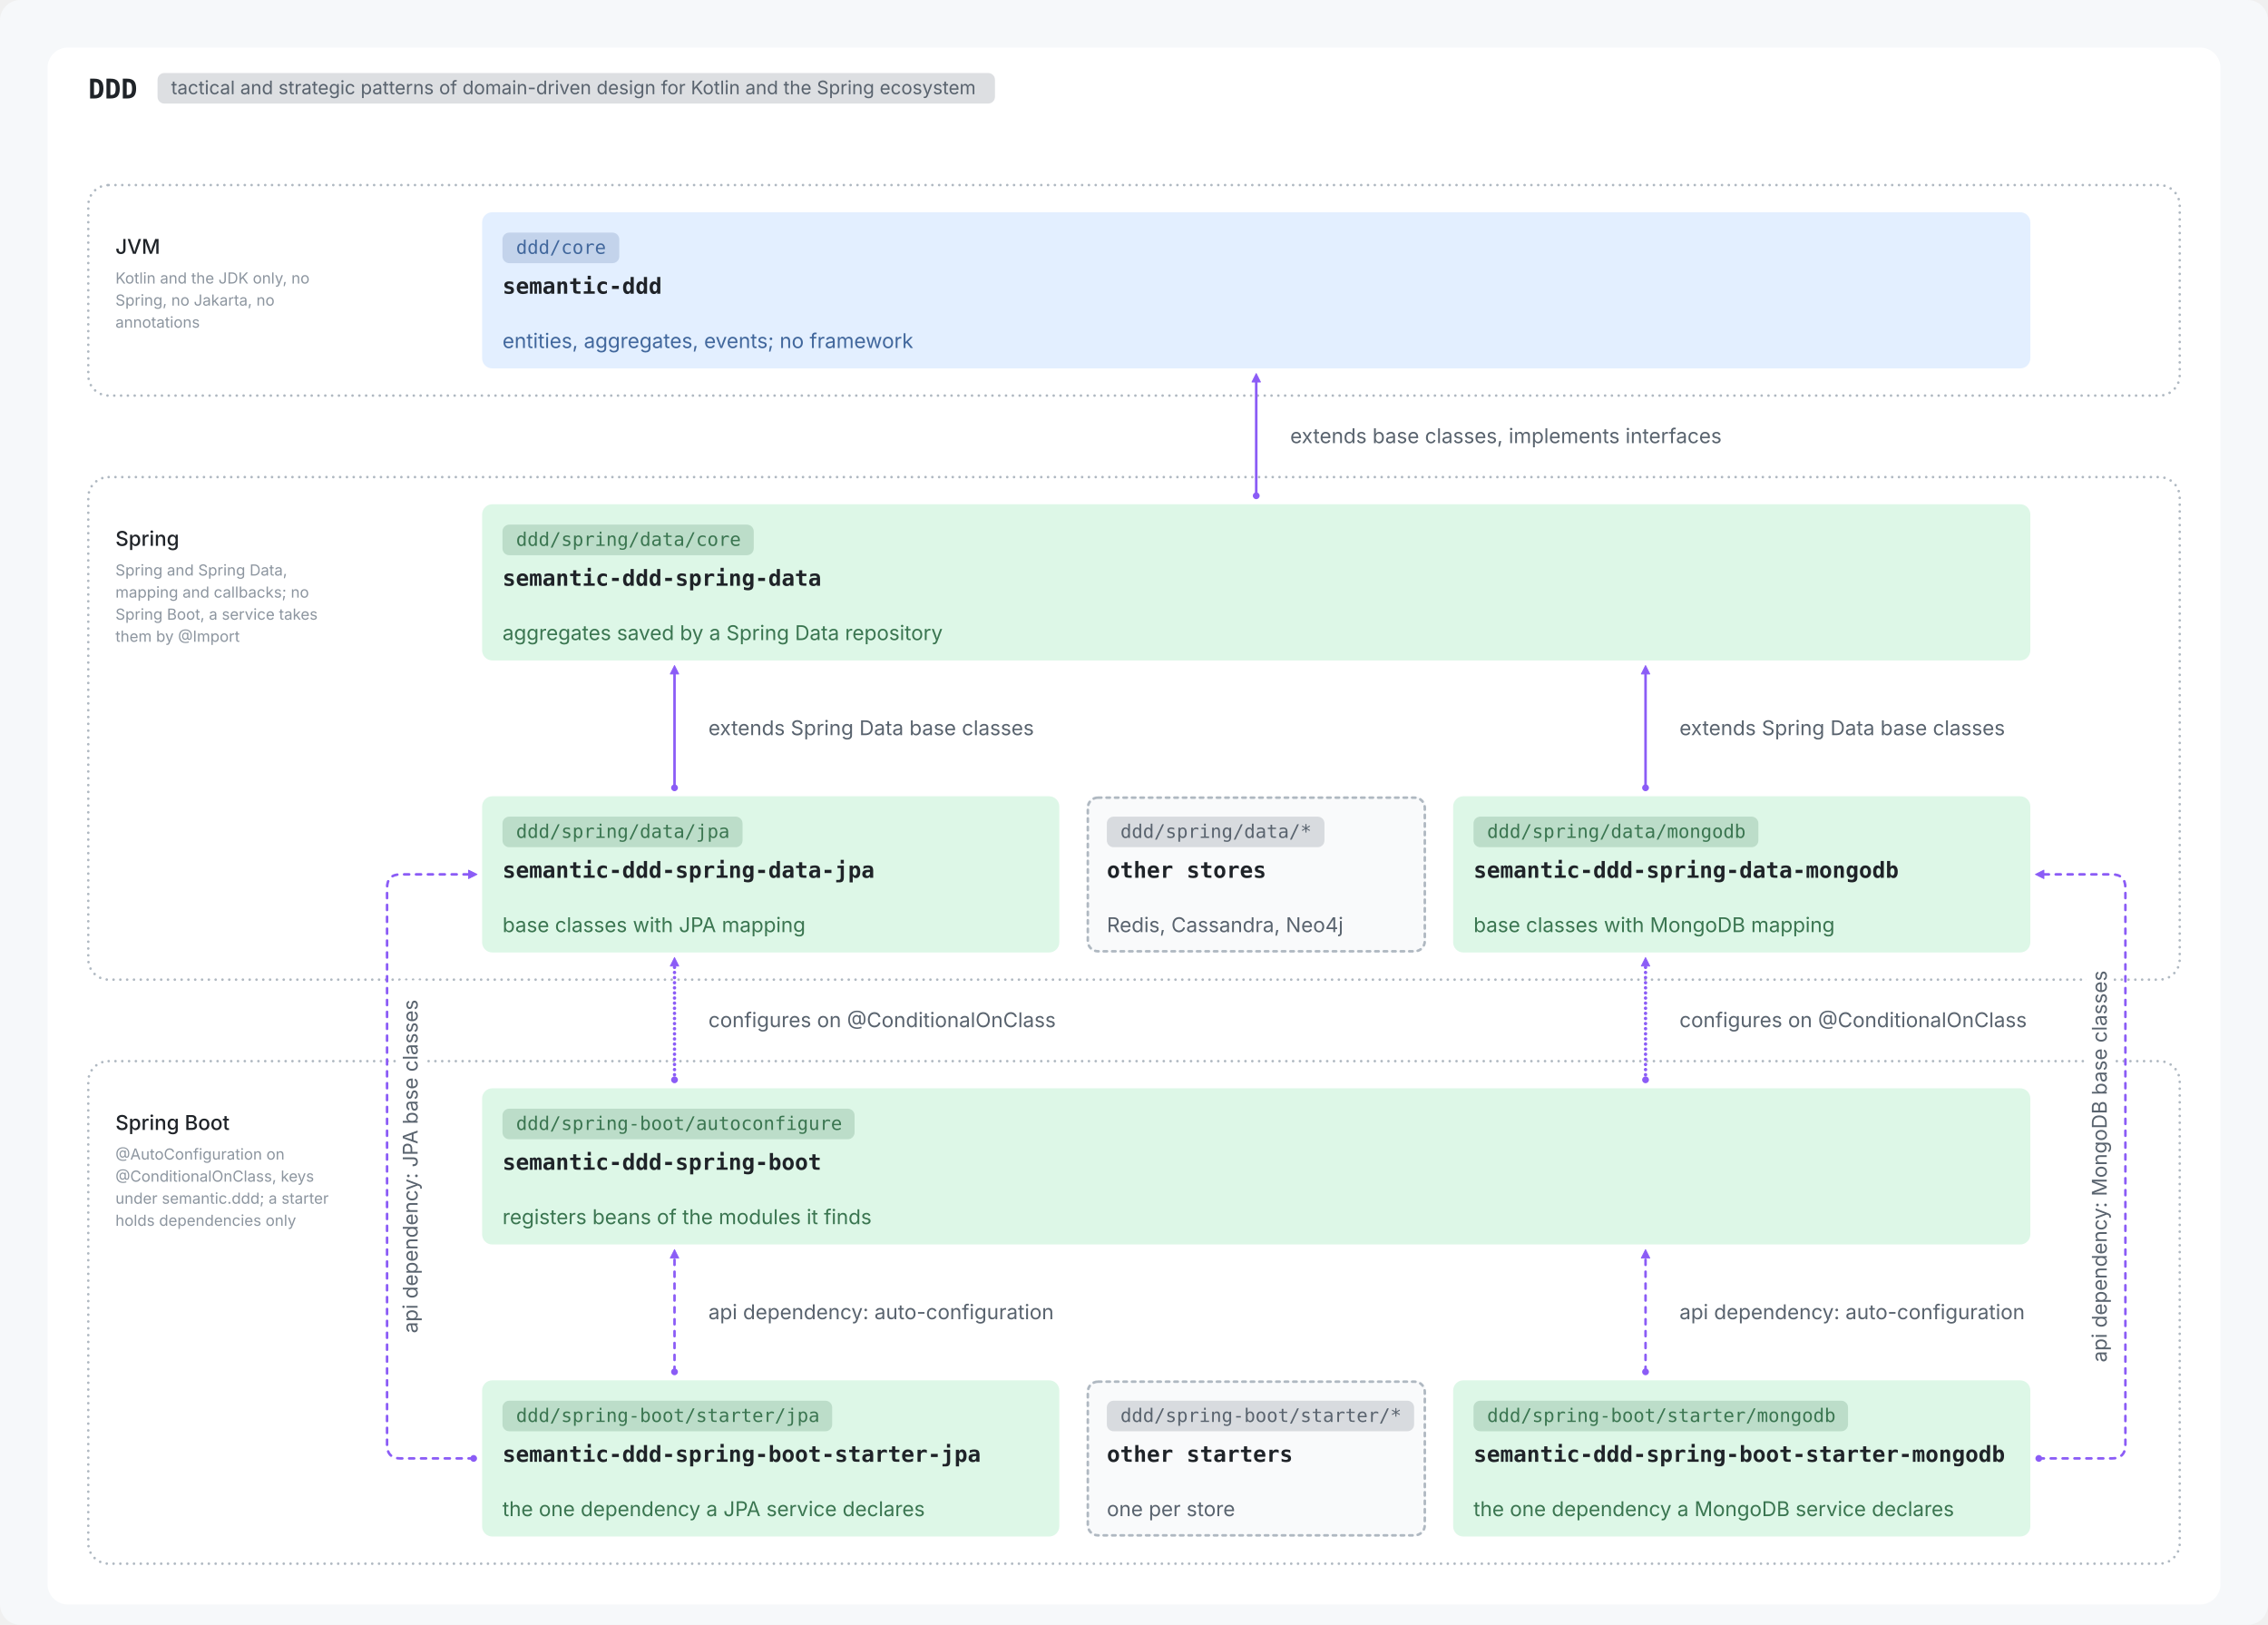
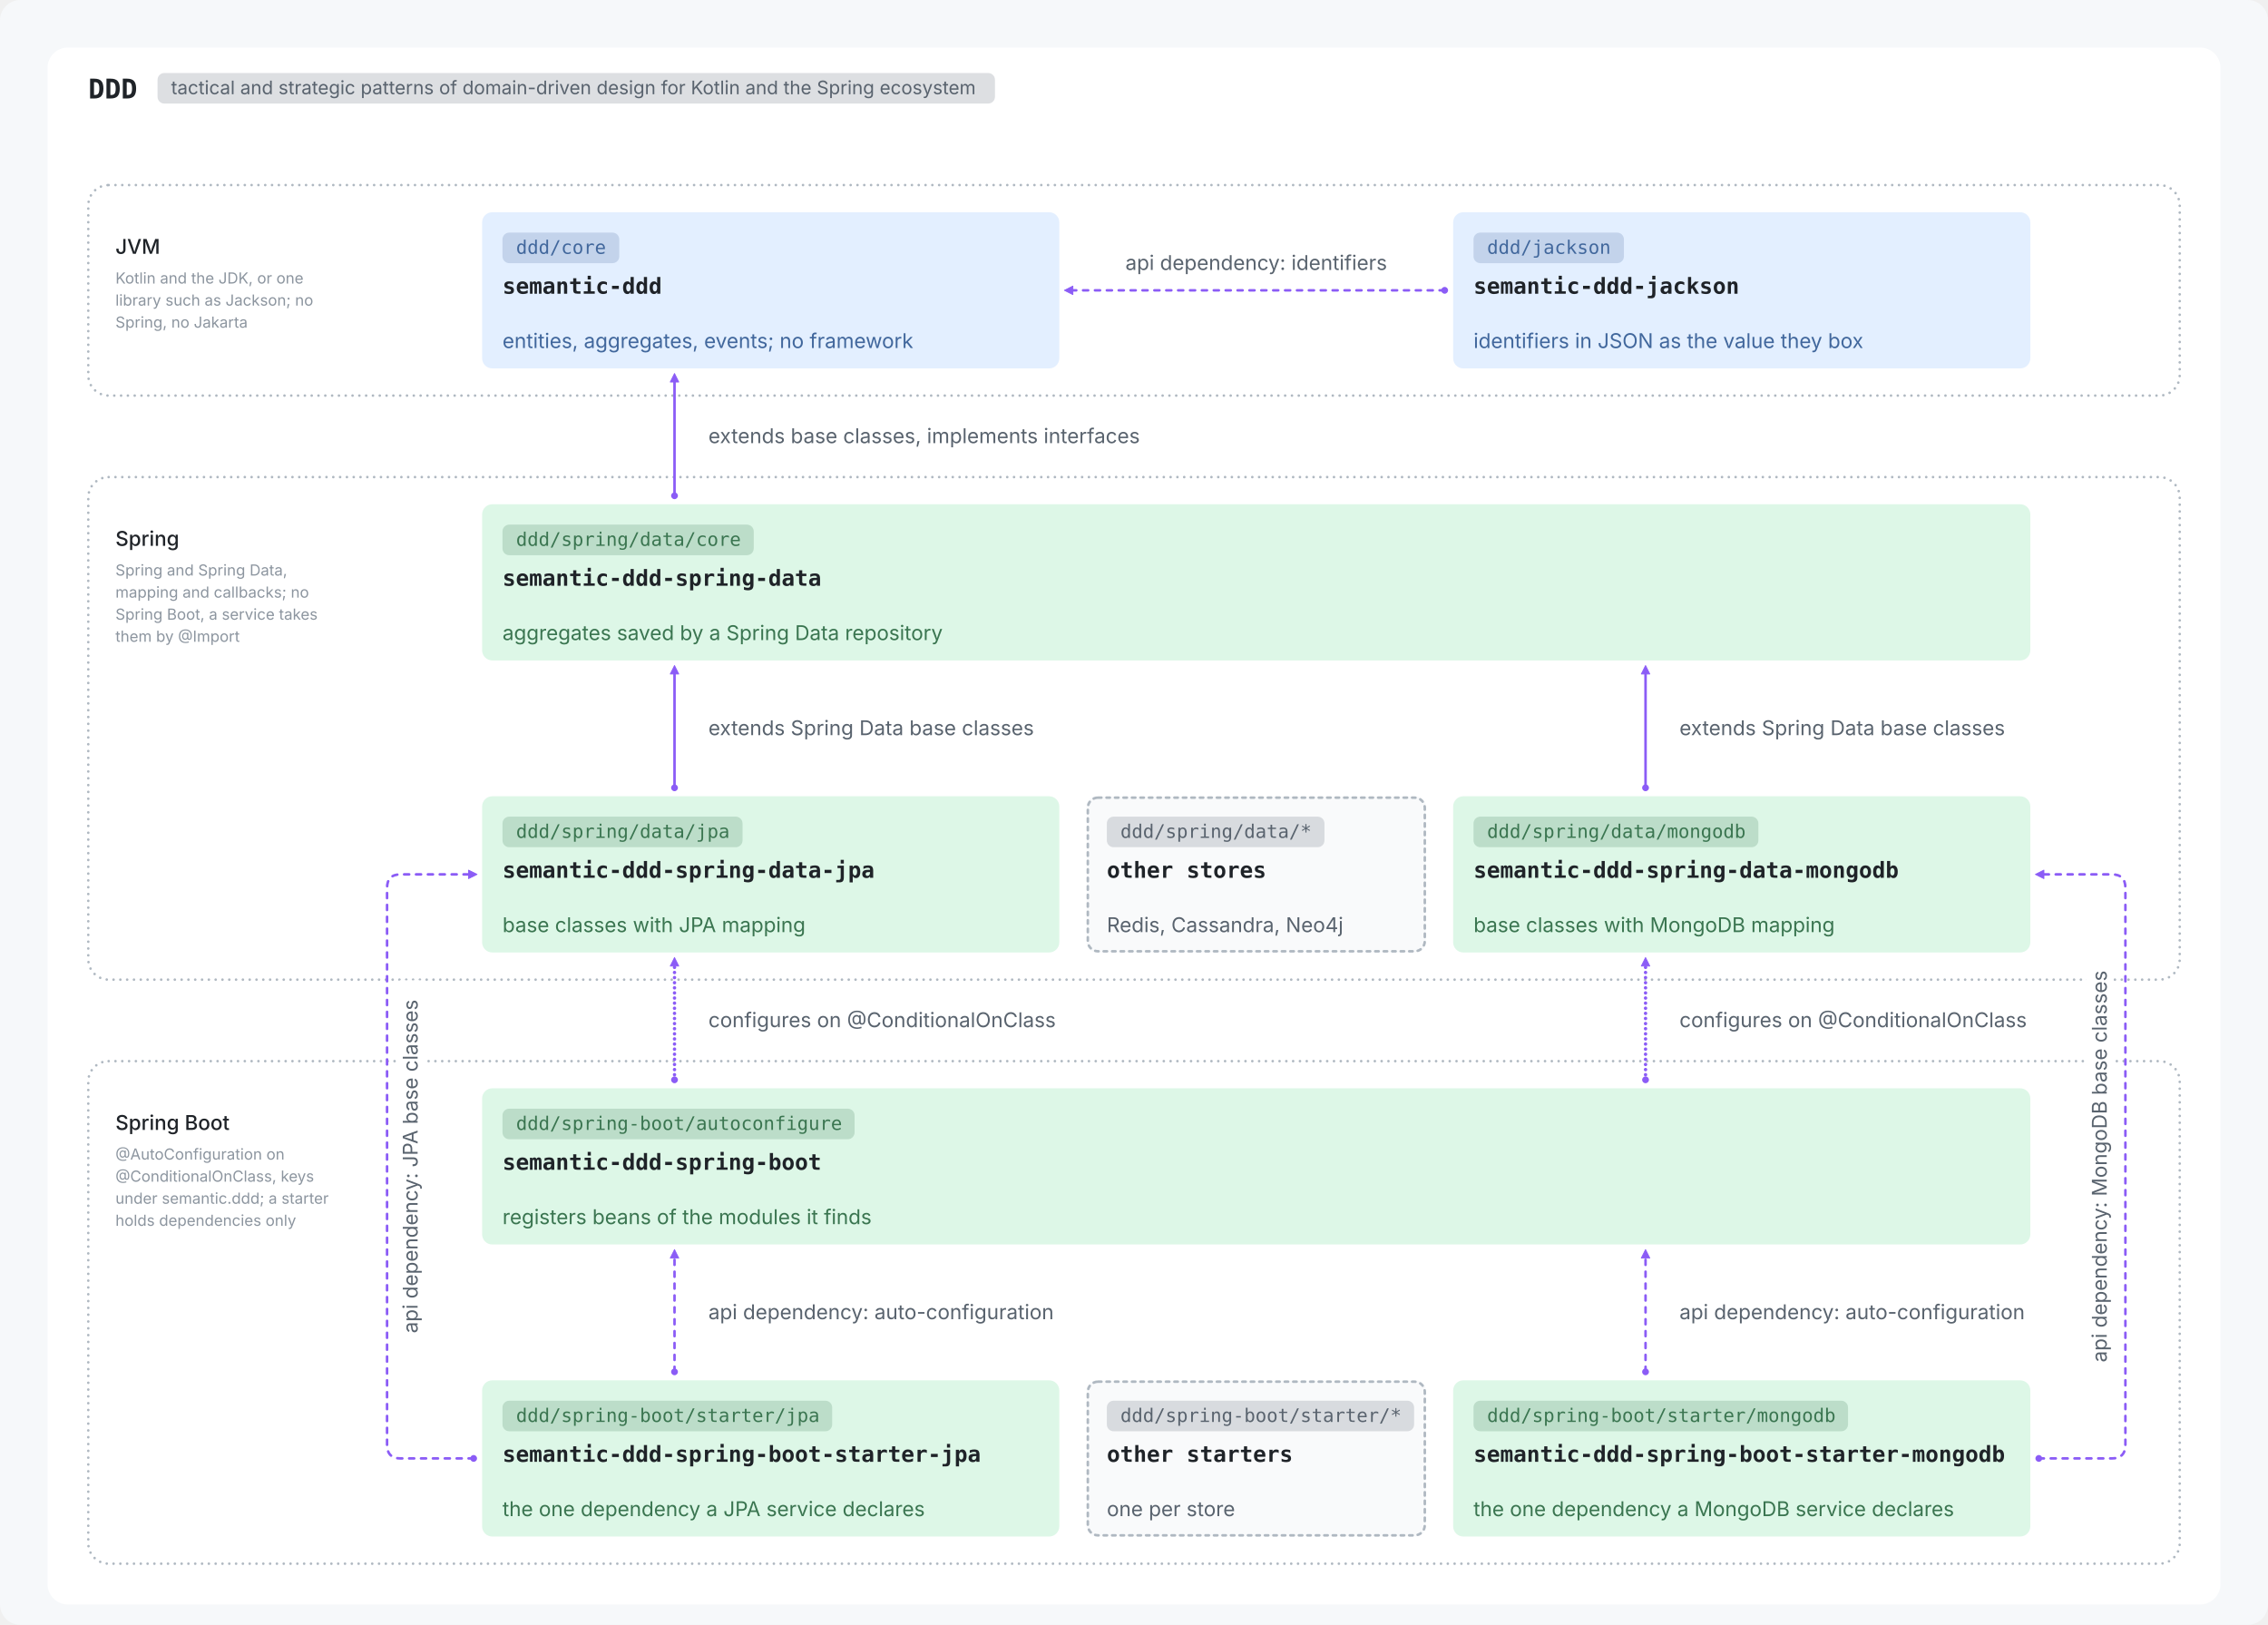
<svg xmlns="http://www.w3.org/2000/svg" viewBox="0 0 1336 957" width="1336" height="957" role="img">
  <rect width="1336" height="957" rx="12" fill="#F6F8FA" />
  <g transform="translate(12,12)">
    <rect x="16.0" y="16.0" width="1280.0" height="917.0" rx="12" fill="#FFFFFF" />
    <text x="40.0" y="46.0" font-family="ui-monospace, SFMono-Regular, 'SF Mono', Menlo, Consolas, monospace" font-size="16" font-weight="600" fill="#1F2328" text-anchor="start">DDD</text>
    <rect x="80.8" y="31.0" width="493.3" height="18" rx="4" fill="#59636E" fill-opacity="0.2" />
    <text x="88.8" y="43.5" font-family="-apple-system, BlinkMacSystemFont, 'Segoe UI', Inter, Helvetica, Arial, sans-serif" font-size="11" font-weight="400" fill="#59636E" text-anchor="start">tactical and strategic patterns of domain-driven design for Kotlin and the Spring ecosystem</text>
    <rect x="40" y="97" width="1232" height="124" rx="12" fill="none" stroke="#AFB8C1" stroke-width="1.5" stroke-linecap="round" stroke-dasharray="0.01 4" />
    <text x="56.0" y="137.5" font-family="-apple-system, BlinkMacSystemFont, 'Segoe UI', Inter, Helvetica, Arial, sans-serif" font-size="12" font-weight="500" fill="#1F2328" text-anchor="start">JVM</text>
-     <text x="56.0" y="155.0" font-family="-apple-system, BlinkMacSystemFont, 'Segoe UI', Inter, Helvetica, Arial, sans-serif" font-size="9" font-weight="400" fill="#8C959F" text-anchor="start">Kotlin and the JDK only, no</text>
-     <text x="56.0" y="168.0" font-family="-apple-system, BlinkMacSystemFont, 'Segoe UI', Inter, Helvetica, Arial, sans-serif" font-size="9" font-weight="400" fill="#8C959F" text-anchor="start">Spring, no Jakarta, no</text>
-     <text x="56.0" y="181.0" font-family="-apple-system, BlinkMacSystemFont, 'Segoe UI', Inter, Helvetica, Arial, sans-serif" font-size="9" font-weight="400" fill="#8C959F" text-anchor="start">annotations</text>
+     <text x="56.0" y="155.0" font-family="-apple-system, BlinkMacSystemFont, 'Segoe UI', Inter, Helvetica, Arial, sans-serif" font-size="9" font-weight="400" fill="#8C959F" text-anchor="start">Kotlin and the JDK, or one</text>
+     <text x="56.0" y="168.0" font-family="-apple-system, BlinkMacSystemFont, 'Segoe UI', Inter, Helvetica, Arial, sans-serif" font-size="9" font-weight="400" fill="#8C959F" text-anchor="start">library such as Jackson; no</text>
+     <text x="56.0" y="181.0" font-family="-apple-system, BlinkMacSystemFont, 'Segoe UI', Inter, Helvetica, Arial, sans-serif" font-size="9" font-weight="400" fill="#8C959F" text-anchor="start">Spring, no Jakarta</text>
    <rect x="40" y="269" width="1232" height="296" rx="12" fill="none" stroke="#AFB8C1" stroke-width="1.5" stroke-linecap="round" stroke-dasharray="0.01 4" />
    <text x="56.0" y="309.5" font-family="-apple-system, BlinkMacSystemFont, 'Segoe UI', Inter, Helvetica, Arial, sans-serif" font-size="12" font-weight="500" fill="#1F2328" text-anchor="start">Spring</text>
    <text x="56.0" y="327.0" font-family="-apple-system, BlinkMacSystemFont, 'Segoe UI', Inter, Helvetica, Arial, sans-serif" font-size="9" font-weight="400" fill="#8C959F" text-anchor="start">Spring and Spring Data,</text>
    <text x="56.0" y="340.0" font-family="-apple-system, BlinkMacSystemFont, 'Segoe UI', Inter, Helvetica, Arial, sans-serif" font-size="9" font-weight="400" fill="#8C959F" text-anchor="start">mapping and callbacks; no</text>
    <text x="56.0" y="353.0" font-family="-apple-system, BlinkMacSystemFont, 'Segoe UI', Inter, Helvetica, Arial, sans-serif" font-size="9" font-weight="400" fill="#8C959F" text-anchor="start">Spring Boot, a service takes</text>
    <text x="56.0" y="366.0" font-family="-apple-system, BlinkMacSystemFont, 'Segoe UI', Inter, Helvetica, Arial, sans-serif" font-size="9" font-weight="400" fill="#8C959F" text-anchor="start">them by @Import</text>
    <rect x="40" y="613" width="1232" height="296" rx="12" fill="none" stroke="#AFB8C1" stroke-width="1.5" stroke-linecap="round" stroke-dasharray="0.01 4" />
    <text x="56.0" y="653.5" font-family="-apple-system, BlinkMacSystemFont, 'Segoe UI', Inter, Helvetica, Arial, sans-serif" font-size="12" font-weight="500" fill="#1F2328" text-anchor="start">Spring Boot</text>
    <text x="56.0" y="671.0" font-family="-apple-system, BlinkMacSystemFont, 'Segoe UI', Inter, Helvetica, Arial, sans-serif" font-size="9" font-weight="400" fill="#8C959F" text-anchor="start">@AutoConfiguration on</text>
    <text x="56.0" y="684.0" font-family="-apple-system, BlinkMacSystemFont, 'Segoe UI', Inter, Helvetica, Arial, sans-serif" font-size="9" font-weight="400" fill="#8C959F" text-anchor="start">@ConditionalOnClass, keys</text>
    <text x="56.0" y="697.0" font-family="-apple-system, BlinkMacSystemFont, 'Segoe UI', Inter, Helvetica, Arial, sans-serif" font-size="9" font-weight="400" fill="#8C959F" text-anchor="start">under semantic.ddd; a starter</text>
    <text x="56.0" y="710.0" font-family="-apple-system, BlinkMacSystemFont, 'Segoe UI', Inter, Helvetica, Arial, sans-serif" font-size="9" font-weight="400" fill="#8C959F" text-anchor="start">holds dependencies only</text>
-     <rect x="272.0" y="113.0" width="912.0" height="92.0" rx="6" fill="#E3EFFF" />
+     <rect x="272.0" y="113.0" width="340.0" height="92.0" rx="6" fill="#E3EFFF" />
    <rect x="284.0" y="125.0" width="68.8" height="18" rx="4" fill="#41679C" fill-opacity="0.2" />
    <text x="292.0" y="137.5" font-family="ui-monospace, SFMono-Regular, 'SF Mono', Menlo, Consolas, monospace" font-size="11" font-weight="400" fill="#41679C" text-anchor="start">ddd/core</text>
    <text x="284.0" y="161.0" font-family="ui-monospace, SFMono-Regular, 'SF Mono', Menlo, Consolas, monospace" font-size="13" font-weight="600" fill="#1F2328" text-anchor="start">semantic-ddd</text>
    <text x="284.0" y="193.0" font-family="-apple-system, BlinkMacSystemFont, 'Segoe UI', Inter, Helvetica, Arial, sans-serif" font-size="12" font-weight="400" fill="#41679C" text-anchor="start">entities, aggregates, events; no framework</text>
+     <rect x="844.0" y="113.0" width="340.0" height="92.0" rx="6" fill="#E3EFFF" />
+     <rect x="856.0" y="125.0" width="88.6" height="18" rx="4" fill="#41679C" fill-opacity="0.2" />
+     <text x="864.0" y="137.5" font-family="ui-monospace, SFMono-Regular, 'SF Mono', Menlo, Consolas, monospace" font-size="11" font-weight="400" fill="#41679C" text-anchor="start">ddd/jackson</text>
+     <text x="856.0" y="161.0" font-family="ui-monospace, SFMono-Regular, 'SF Mono', Menlo, Consolas, monospace" font-size="13" font-weight="600" fill="#1F2328" text-anchor="start">semantic-ddd-jackson</text>
+     <text x="856.0" y="193.0" font-family="-apple-system, BlinkMacSystemFont, 'Segoe UI', Inter, Helvetica, Arial, sans-serif" font-size="12" font-weight="400" fill="#41679C" text-anchor="start">identifiers in JSON as the value they box</text>
    <rect x="272.0" y="285.0" width="912.0" height="92.0" rx="6" fill="#DDF7E7" />
    <rect x="284.0" y="297.0" width="148.0" height="18" rx="4" fill="#3A7550" fill-opacity="0.2" />
    <text x="292.0" y="309.5" font-family="ui-monospace, SFMono-Regular, 'SF Mono', Menlo, Consolas, monospace" font-size="11" font-weight="400" fill="#3A7550" text-anchor="start">ddd/spring/data/core</text>
    <text x="284.0" y="333.0" font-family="ui-monospace, SFMono-Regular, 'SF Mono', Menlo, Consolas, monospace" font-size="13" font-weight="600" fill="#1F2328" text-anchor="start">semantic-ddd-spring-data</text>
    <text x="284.0" y="365.0" font-family="-apple-system, BlinkMacSystemFont, 'Segoe UI', Inter, Helvetica, Arial, sans-serif" font-size="12" font-weight="400" fill="#3A7550" text-anchor="start">aggregates saved by a Spring Data repository</text>
    <rect x="272.0" y="457.0" width="340.0" height="92.0" rx="6" fill="#DDF7E7" />
    <rect x="284.0" y="469.0" width="141.4" height="18" rx="4" fill="#3A7550" fill-opacity="0.2" />
    <text x="292.0" y="481.5" font-family="ui-monospace, SFMono-Regular, 'SF Mono', Menlo, Consolas, monospace" font-size="11" font-weight="400" fill="#3A7550" text-anchor="start">ddd/spring/data/jpa</text>
    <text x="284.0" y="505.0" font-family="ui-monospace, SFMono-Regular, 'SF Mono', Menlo, Consolas, monospace" font-size="13" font-weight="600" fill="#1F2328" text-anchor="start">semantic-ddd-spring-data-jpa</text>
    <text x="284.0" y="537.0" font-family="-apple-system, BlinkMacSystemFont, 'Segoe UI', Inter, Helvetica, Arial, sans-serif" font-size="12" font-weight="400" fill="#3A7550" text-anchor="start">base classes with JPA mapping</text>
    <rect x="844.0" y="457.0" width="340.0" height="92.0" rx="6" fill="#DDF7E7" />
    <rect x="856.0" y="469.0" width="167.8" height="18" rx="4" fill="#3A7550" fill-opacity="0.2" />
    <text x="864.0" y="481.5" font-family="ui-monospace, SFMono-Regular, 'SF Mono', Menlo, Consolas, monospace" font-size="11" font-weight="400" fill="#3A7550" text-anchor="start">ddd/spring/data/mongodb</text>
    <text x="856.0" y="505.0" font-family="ui-monospace, SFMono-Regular, 'SF Mono', Menlo, Consolas, monospace" font-size="13" font-weight="600" fill="#1F2328" text-anchor="start">semantic-ddd-spring-data-mongodb</text>
    <text x="856.0" y="537.0" font-family="-apple-system, BlinkMacSystemFont, 'Segoe UI', Inter, Helvetica, Arial, sans-serif" font-size="12" font-weight="400" fill="#3A7550" text-anchor="start">base classes with MongoDB mapping</text>
    <rect x="272.0" y="629.0" width="912.0" height="92.0" rx="6" fill="#DDF7E7" />
    <rect x="284.0" y="641.0" width="207.4" height="18" rx="4" fill="#3A7550" fill-opacity="0.2" />
    <text x="292.0" y="653.5" font-family="ui-monospace, SFMono-Regular, 'SF Mono', Menlo, Consolas, monospace" font-size="11" font-weight="400" fill="#3A7550" text-anchor="start">ddd/spring-boot/autoconfigure</text>
    <text x="284.0" y="677.0" font-family="ui-monospace, SFMono-Regular, 'SF Mono', Menlo, Consolas, monospace" font-size="13" font-weight="600" fill="#1F2328" text-anchor="start">semantic-ddd-spring-boot</text>
    <text x="284.0" y="709.0" font-family="-apple-system, BlinkMacSystemFont, 'Segoe UI', Inter, Helvetica, Arial, sans-serif" font-size="12" font-weight="400" fill="#3A7550" text-anchor="start">registers beans of the modules it finds</text>
    <rect x="272.0" y="801.0" width="340.0" height="92.0" rx="6" fill="#DDF7E7" />
    <rect x="284.0" y="813.0" width="194.2" height="18" rx="4" fill="#3A7550" fill-opacity="0.2" />
    <text x="292.0" y="825.5" font-family="ui-monospace, SFMono-Regular, 'SF Mono', Menlo, Consolas, monospace" font-size="11" font-weight="400" fill="#3A7550" text-anchor="start">ddd/spring-boot/starter/jpa</text>
    <text x="284.0" y="849.0" font-family="ui-monospace, SFMono-Regular, 'SF Mono', Menlo, Consolas, monospace" font-size="13" font-weight="600" fill="#1F2328" text-anchor="start">semantic-ddd-spring-boot-starter-jpa</text>
    <text x="284.0" y="881.0" font-family="-apple-system, BlinkMacSystemFont, 'Segoe UI', Inter, Helvetica, Arial, sans-serif" font-size="12" font-weight="400" fill="#3A7550" text-anchor="start">the one dependency a JPA service declares</text>
    <rect x="844.0" y="801.0" width="340.0" height="92.0" rx="6" fill="#DDF7E7" />
    <rect x="856.0" y="813.0" width="220.6" height="18" rx="4" fill="#3A7550" fill-opacity="0.2" />
    <text x="864.0" y="825.5" font-family="ui-monospace, SFMono-Regular, 'SF Mono', Menlo, Consolas, monospace" font-size="11" font-weight="400" fill="#3A7550" text-anchor="start">ddd/spring-boot/starter/mongodb</text>
    <text x="856.0" y="849.0" font-family="ui-monospace, SFMono-Regular, 'SF Mono', Menlo, Consolas, monospace" font-size="13" font-weight="600" fill="#1F2328" text-anchor="start">semantic-ddd-spring-boot-starter-mongodb</text>
    <text x="856.0" y="881.0" font-family="-apple-system, BlinkMacSystemFont, 'Segoe UI', Inter, Helvetica, Arial, sans-serif" font-size="12" font-weight="400" fill="#3A7550" text-anchor="start">the one dependency a MongoDB service declares</text>
    <rect x="628.0" y="457.0" width="200.0" height="92.0" rx="6" fill="#F9FAFB" />
    <rect x="640.0" y="469.0" width="128.2" height="18" rx="4" fill="#59636E" fill-opacity="0.2" />
    <text x="648.0" y="481.5" font-family="ui-monospace, SFMono-Regular, 'SF Mono', Menlo, Consolas, monospace" font-size="11" font-weight="400" fill="#59636E" text-anchor="start">ddd/spring/data/*</text>
    <text x="640.0" y="505.0" font-family="ui-monospace, SFMono-Regular, 'SF Mono', Menlo, Consolas, monospace" font-size="13" font-weight="600" fill="#1F2328" text-anchor="start">other stores</text>
    <text x="640.0" y="537.0" font-family="-apple-system, BlinkMacSystemFont, 'Segoe UI', Inter, Helvetica, Arial, sans-serif" font-size="12" font-weight="400" fill="#59636E" text-anchor="start">Redis, Cassandra, Neo4j</text>
    <rect x="628.8" y="457.8" width="198.5" height="90.5" rx="6" fill="none" stroke="#AFB8C1" stroke-width="1.5" stroke-dasharray="2 3" stroke-linecap="round" />
    <rect x="628.0" y="801.0" width="200.0" height="92.0" rx="6" fill="#F9FAFB" />
    <rect x="640.0" y="813.0" width="181.0" height="18" rx="4" fill="#59636E" fill-opacity="0.2" />
    <text x="648.0" y="825.5" font-family="ui-monospace, SFMono-Regular, 'SF Mono', Menlo, Consolas, monospace" font-size="11" font-weight="400" fill="#59636E" text-anchor="start">ddd/spring-boot/starter/*</text>
    <text x="640.0" y="849.0" font-family="ui-monospace, SFMono-Regular, 'SF Mono', Menlo, Consolas, monospace" font-size="13" font-weight="600" fill="#1F2328" text-anchor="start">other starters</text>
    <text x="640.0" y="881.0" font-family="-apple-system, BlinkMacSystemFont, 'Segoe UI', Inter, Helvetica, Arial, sans-serif" font-size="12" font-weight="400" fill="#59636E" text-anchor="start">one per store</text>
    <rect x="628.8" y="801.8" width="198.5" height="90.5" rx="6" fill="none" stroke="#AFB8C1" stroke-width="1.5" stroke-dasharray="2 3" stroke-linecap="round" />
-     <circle cx="728.0" cy="280" r="2" fill="#8B5CF6" />
-     <path d="M728.0,208 L730.5,213.0 L725.5,213.0 Z" fill="#8B5CF6" stroke="#8B5CF6" stroke-width="0.5" stroke-linejoin="round" />
-     <path d="M728.0,280 L728.0,213" stroke="#8B5CF6" stroke-width="1.5" fill="none" stroke-linecap="round" stroke-linejoin="round" />
+     <circle cx="385.333" cy="280" r="2" fill="#8B5CF6" />
+     <path d="M385.333,208 L387.833,213.0 L382.833,213.0 Z" fill="#8B5CF6" stroke="#8B5CF6" stroke-width="0.5" stroke-linejoin="round" />
+     <path d="M385.333,280 L385.333,213" stroke="#8B5CF6" stroke-width="1.5" fill="none" stroke-linecap="round" stroke-linejoin="round" />
    <circle cx="385.333" cy="452" r="2" fill="#8B5CF6" />
    <path d="M385.333,380 L387.833,385.0 L382.833,385.0 Z" fill="#8B5CF6" stroke="#8B5CF6" stroke-width="0.5" stroke-linejoin="round" />
    <path d="M385.333,452 L385.333,385" stroke="#8B5CF6" stroke-width="1.5" fill="none" stroke-linecap="round" stroke-linejoin="round" />
    <circle cx="957.333" cy="452" r="2" fill="#8B5CF6" />
    <path d="M957.333,380 L959.833,385.0 L954.833,385.0 Z" fill="#8B5CF6" stroke="#8B5CF6" stroke-width="0.5" stroke-linejoin="round" />
    <path d="M957.333,452 L957.333,385" stroke="#8B5CF6" stroke-width="1.5" fill="none" stroke-linecap="round" stroke-linejoin="round" />
    <circle cx="385.333" cy="624" r="2" fill="#8B5CF6" />
    <path d="M385.333,552 L387.833,557.0 L382.833,557.0 Z" fill="#8B5CF6" stroke="#8B5CF6" stroke-width="0.5" stroke-linejoin="round" />
    <path d="M385.333,624 L385.333,557" stroke="#8B5CF6" stroke-width="2" fill="none" stroke-linecap="round" stroke-linejoin="round" stroke-dasharray="0.01 3" />
    <circle cx="957.333" cy="624" r="2" fill="#8B5CF6" />
    <path d="M957.333,552 L959.833,557.0 L954.833,557.0 Z" fill="#8B5CF6" stroke="#8B5CF6" stroke-width="0.5" stroke-linejoin="round" />
    <path d="M957.333,624 L957.333,557" stroke="#8B5CF6" stroke-width="2" fill="none" stroke-linecap="round" stroke-linejoin="round" stroke-dasharray="0.01 3" />
    <circle cx="385.333" cy="796" r="2" fill="#8B5CF6" />
    <path d="M385.333,724 L387.833,729.0 L382.833,729.0 Z" fill="#8B5CF6" stroke="#8B5CF6" stroke-width="0.5" stroke-linejoin="round" />
    <path d="M385.333,796 L385.333,729" stroke="#8B5CF6" stroke-width="1.5" fill="none" stroke-linecap="round" stroke-linejoin="round" stroke-dasharray="3 4" />
    <circle cx="957.333" cy="796" r="2" fill="#8B5CF6" />
    <path d="M957.333,724 L959.833,729.0 L954.833,729.0 Z" fill="#8B5CF6" stroke="#8B5CF6" stroke-width="0.5" stroke-linejoin="round" />
    <path d="M957.333,796 L957.333,729" stroke="#8B5CF6" stroke-width="1.5" fill="none" stroke-linecap="round" stroke-linejoin="round" stroke-dasharray="3 4" />
    <circle cx="267" cy="847.0" r="2" fill="#8B5CF6" />
    <path d="M269,503.0 L264.0,505.5 L264.0,500.5 Z" fill="#8B5CF6" stroke="#8B5CF6" stroke-width="0.5" stroke-linejoin="round" />
    <path d="M267,847.0 L224,847.0 Q216,847.0 216,839.0 L216,511.0 Q216,503.0 224,503.0 L264,503.0" stroke="#8B5CF6" stroke-width="1.5" fill="none" stroke-linecap="round" stroke-linejoin="round" stroke-dasharray="3 4" />
    <circle cx="1189" cy="847.0" r="2" fill="#8B5CF6" />
    <path d="M1187,503.0 L1192.0,500.5 L1192.0,505.5 Z" fill="#8B5CF6" stroke="#8B5CF6" stroke-width="0.5" stroke-linejoin="round" />
    <path d="M1189,847.0 L1232,847.0 Q1240,847.0 1240,839.0 L1240,511.0 Q1240,503.0 1232,503.0 L1192,503.0" stroke="#8B5CF6" stroke-width="1.5" fill="none" stroke-linecap="round" stroke-linejoin="round" stroke-dasharray="3 4" />
-     <text x="748.0" y="249.0" font-family="-apple-system, BlinkMacSystemFont, 'Segoe UI', Inter, Helvetica, Arial, sans-serif" font-size="12" font-weight="400" fill="#59636E" text-anchor="start">extends base classes, implements interfaces</text>
+     <circle cx="839.0" cy="159.0" r="2" fill="#8B5CF6" />
+     <path d="M615.0,159.0 L620.0,156.5 L620.0,161.5 Z" fill="#8B5CF6" stroke="#8B5CF6" stroke-width="0.5" stroke-linejoin="round" />
+     <path d="M839.0,159.0 L620.0,159.0" stroke="#8B5CF6" stroke-width="1.5" fill="none" stroke-linecap="round" stroke-linejoin="round" stroke-dasharray="3 4" />
+     <text x="728.0" y="147.0" font-family="-apple-system, BlinkMacSystemFont, 'Segoe UI', Inter, Helvetica, Arial, sans-serif" font-size="12" font-weight="400" fill="#59636E" text-anchor="middle">api dependency: identifiers</text>
+     <text x="405.3" y="249.0" font-family="-apple-system, BlinkMacSystemFont, 'Segoe UI', Inter, Helvetica, Arial, sans-serif" font-size="12" font-weight="400" fill="#59636E" text-anchor="start">extends base classes, implements interfaces</text>
    <text x="405.3" y="421.0" font-family="-apple-system, BlinkMacSystemFont, 'Segoe UI', Inter, Helvetica, Arial, sans-serif" font-size="12" font-weight="400" fill="#59636E" text-anchor="start">extends Spring Data base classes</text>
    <text x="977.3" y="421.0" font-family="-apple-system, BlinkMacSystemFont, 'Segoe UI', Inter, Helvetica, Arial, sans-serif" font-size="12" font-weight="400" fill="#59636E" text-anchor="start">extends Spring Data base classes</text>
    <text x="405.3" y="593.0" font-family="-apple-system, BlinkMacSystemFont, 'Segoe UI', Inter, Helvetica, Arial, sans-serif" font-size="12" font-weight="400" fill="#59636E" text-anchor="start">configures on @ConditionalOnClass</text>
    <text x="977.3" y="593.0" font-family="-apple-system, BlinkMacSystemFont, 'Segoe UI', Inter, Helvetica, Arial, sans-serif" font-size="12" font-weight="400" fill="#59636E" text-anchor="start">configures on @ConditionalOnClass</text>
    <text x="405.3" y="765.0" font-family="-apple-system, BlinkMacSystemFont, 'Segoe UI', Inter, Helvetica, Arial, sans-serif" font-size="12" font-weight="400" fill="#59636E" text-anchor="start">api dependency: auto-configuration</text>
    <text x="977.3" y="765.0" font-family="-apple-system, BlinkMacSystemFont, 'Segoe UI', Inter, Helvetica, Arial, sans-serif" font-size="12" font-weight="400" fill="#59636E" text-anchor="start">api dependency: auto-configuration</text>
    <g transform="rotate(-90 234 675.0)">
      <rect x="124.4" y="663.0" width="219.2" height="16.0" rx="2" fill="#FFFFFF" />
      <text x="234.0" y="675.0" font-family="-apple-system, BlinkMacSystemFont, 'Segoe UI', Inter, Helvetica, Arial, sans-serif" font-size="12" font-weight="400" fill="#59636E" text-anchor="middle">api dependency: JPA base classes</text>
    </g>
    <g transform="rotate(-90 1229 675.0)">
      <rect x="1106.2" y="663.0" width="245.6" height="16.0" rx="2" fill="#FFFFFF" />
      <text x="1229.0" y="675.0" font-family="-apple-system, BlinkMacSystemFont, 'Segoe UI', Inter, Helvetica, Arial, sans-serif" font-size="12" font-weight="400" fill="#59636E" text-anchor="middle">api dependency: MongoDB base classes</text>
    </g>
  </g>
</svg>
